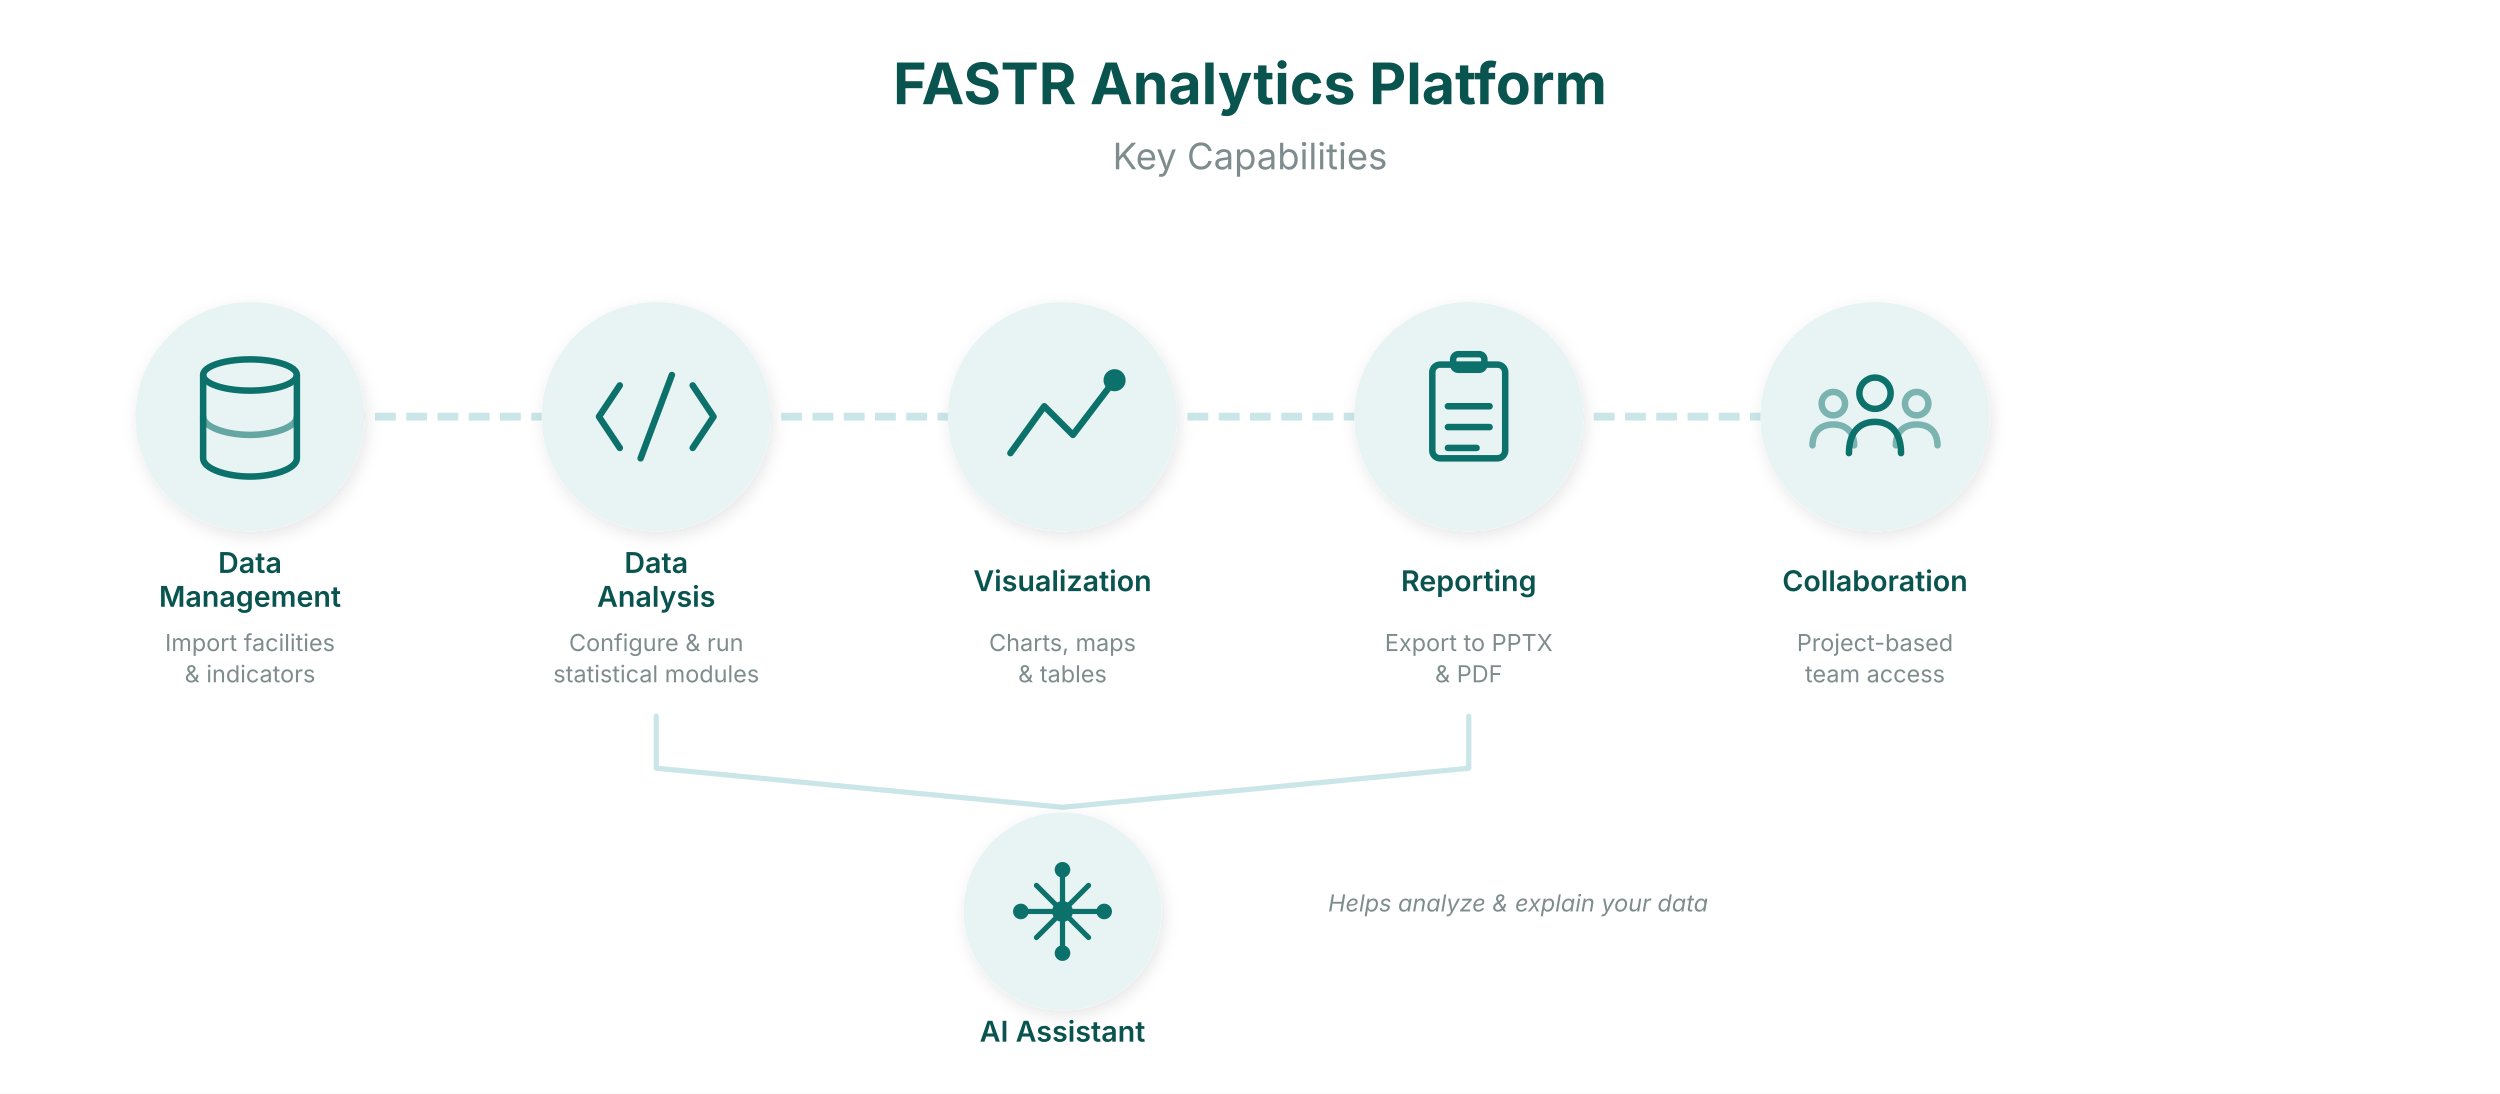
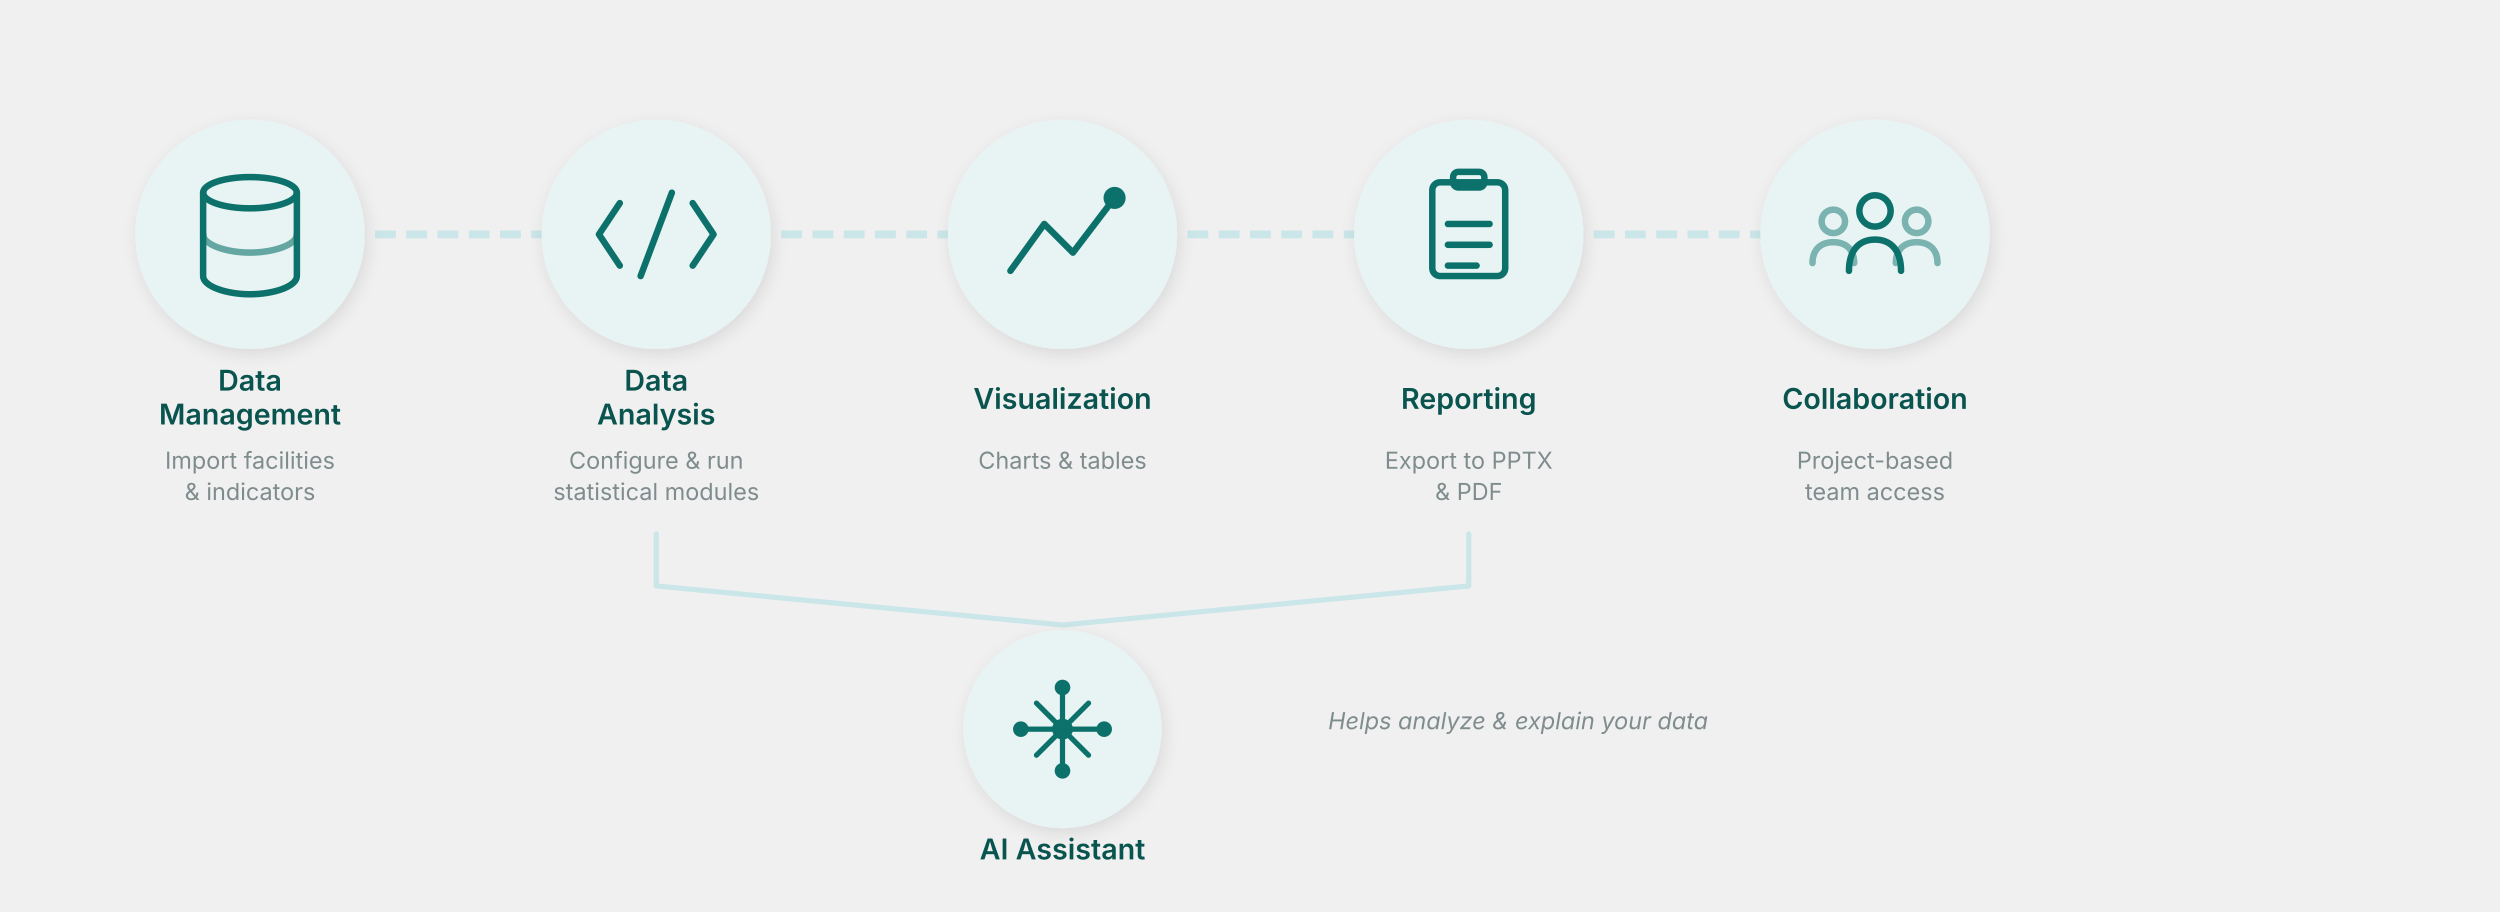
- <svg xmlns="http://www.w3.org/2000/svg" viewBox="0 0 960 420">
+ <svg xmlns="http://www.w3.org/2000/svg" viewBox="0 70 960 350">
  <defs>
    <filter id="shadow" x="-20%" y="-20%" width="140%" height="140%">
      <feDropShadow dx="1" dy="2" stdDeviation="3" flood-opacity="0.1" />
    </filter>
  </defs>
-   <rect width="960" height="420" fill="#ffffff" />
-   <text x="480" y="40" text-anchor="middle" font-family="Inter, sans-serif" font-size="22" font-weight="700" fill="#09544F">FASTR Analytics Platform</text>
-   <text x="480" y="65" text-anchor="middle" font-family="Inter, sans-serif" font-size="14" fill="#7f8c8d">Key Capabilities</text>
  <line x1="96" y1="160" x2="720" y2="160" stroke="#CAE6E9" stroke-width="3" stroke-dasharray="8,4" />
  <g fill="#1F9A9C">
    <polygon points="210,155 220,160 210,165" />
    <polygon points="366,155 376,160 366,165" />
    <polygon points="522,155 532,160 522,165" />
    <polygon points="678,155 688,160 678,165" />
  </g>
  <g transform="translate(51, 95)">
    <circle cx="45" cy="65" r="44" fill="#E8F4F3" filter="url(#shadow)" />
    <g transform="translate(45, 65)" fill="none" stroke="#0C716B" stroke-width="2.5" stroke-linecap="round" stroke-linejoin="round">
      <ellipse cx="0" cy="-16" rx="18" ry="6" />
      <path d="M -18 -16 L -18 16 C -18 20 -9 23 0 23 C 9 23 18 20 18 16 L 18 -16" />
      <path d="M -18 0 C -18 4 -9 7 0 7 C 9 7 18 4 18 0" opacity="0.6" />
    </g>
  </g>
  <text x="96" y="220" text-anchor="middle" font-family="Inter, sans-serif" font-size="11" font-weight="600" fill="#09544F">Data</text>
  <text x="96" y="233" text-anchor="middle" font-family="Inter, sans-serif" font-size="11" font-weight="600" fill="#09544F">Management</text>
  <text x="96" y="250" text-anchor="middle" font-family="Inter, sans-serif" font-size="9" fill="#7f8c8d">Import facilities</text>
  <text x="96" y="262" text-anchor="middle" font-family="Inter, sans-serif" font-size="9" fill="#7f8c8d">&amp; indicators</text>
  <g transform="translate(207, 95)">
    <circle cx="45" cy="65" r="44" fill="#E8F4F3" filter="url(#shadow)" />
    <g transform="translate(45, 65)" fill="none" stroke="#0C716B" stroke-width="2.5" stroke-linecap="round" stroke-linejoin="round">
      <polyline points="-14,-12 -22,0 -14,12" />
      <polyline points="14,-12 22,0 14,12" />
      <line x1="6" y1="-16" x2="-6" y2="16" />
    </g>
  </g>
  <text x="252" y="220" text-anchor="middle" font-family="Inter, sans-serif" font-size="11" font-weight="600" fill="#09544F">Data</text>
  <text x="252" y="233" text-anchor="middle" font-family="Inter, sans-serif" font-size="11" font-weight="600" fill="#09544F">Analysis</text>
  <text x="252" y="250" text-anchor="middle" font-family="Inter, sans-serif" font-size="9" fill="#7f8c8d">Configure &amp; run</text>
  <text x="252" y="262" text-anchor="middle" font-family="Inter, sans-serif" font-size="9" fill="#7f8c8d">statistical modules</text>
  <g transform="translate(363, 95)">
    <circle cx="45" cy="65" r="44" fill="#E8F4F3" filter="url(#shadow)" />
    <g transform="translate(45, 65)" fill="none" stroke="#0C716B" stroke-width="2.5" stroke-linecap="round" stroke-linejoin="round">
      <polyline points="-20,14 -7,-4 4,7 20,-14" />
      <circle cx="20" cy="-14" r="3" fill="#0C716B" />
    </g>
  </g>
  <text x="408" y="227" text-anchor="middle" font-family="Inter, sans-serif" font-size="11" font-weight="600" fill="#09544F">Visualization</text>
-   <text x="408" y="250" text-anchor="middle" font-family="Inter, sans-serif" font-size="9" fill="#7f8c8d">Charts, maps</text>
-   <text x="408" y="262" text-anchor="middle" font-family="Inter, sans-serif" font-size="9" fill="#7f8c8d">&amp; tables</text>
+   <text x="408" y="250" text-anchor="middle" font-family="Inter, sans-serif" font-size="9" fill="#7f8c8d">Charts &amp; tables</text>
  <g transform="translate(519, 95)">
    <circle cx="45" cy="65" r="44" fill="#E8F4F3" filter="url(#shadow)" />
    <g transform="translate(45, 65)" fill="none" stroke="#0C716B" stroke-width="2.5" stroke-linecap="round" stroke-linejoin="round">
      <rect x="-14" y="-20" width="28" height="36" rx="3" />
      <rect x="-6" y="-24" width="12" height="6" rx="2" />
      <line x1="-8" y1="-4" x2="8" y2="-4" />
      <line x1="-8" y1="4" x2="8" y2="4" />
      <line x1="-8" y1="12" x2="3" y2="12" />
    </g>
  </g>
  <text x="564" y="227" text-anchor="middle" font-family="Inter, sans-serif" font-size="11" font-weight="600" fill="#09544F">Reporting</text>
  <text x="564" y="250" text-anchor="middle" font-family="Inter, sans-serif" font-size="9" fill="#7f8c8d">Export to PPTX</text>
  <text x="564" y="262" text-anchor="middle" font-family="Inter, sans-serif" font-size="9" fill="#7f8c8d">&amp; PDF</text>
  <g transform="translate(675, 95)">
    <circle cx="45" cy="65" r="44" fill="#E8F4F3" filter="url(#shadow)" />
    <g transform="translate(45, 65)" fill="none" stroke="#0C716B" stroke-width="2.5" stroke-linecap="round" stroke-linejoin="round">
      <circle cx="0" cy="-9" r="6" />
      <path d="M -10 14 C -10 6 -6 2 0 2 C 6 2 10 6 10 14" />
      <circle cx="-16" cy="-5" r="4.5" opacity="0.5" />
      <path d="M -24 11 C -24 6 -21 3 -16 3 C -11 3 -8 6 -8 11" opacity="0.5" />
      <circle cx="16" cy="-5" r="4.5" opacity="0.5" />
      <path d="M 8 11 C 8 6 11 3 16 3 C 21 3 24 6 24 11" opacity="0.5" />
    </g>
  </g>
  <text x="720" y="227" text-anchor="middle" font-family="Inter, sans-serif" font-size="11" font-weight="600" fill="#09544F">Collaboration</text>
  <text x="720" y="250" text-anchor="middle" font-family="Inter, sans-serif" font-size="9" fill="#7f8c8d">Project-based</text>
  <text x="720" y="262" text-anchor="middle" font-family="Inter, sans-serif" font-size="9" fill="#7f8c8d">team access</text>
  <path d="M 252 275 L 252 295 L 408 310 L 564 295 L 564 275" fill="none" stroke="#CAE6E9" stroke-width="2" stroke-linecap="round" stroke-linejoin="round" />
  <g transform="translate(363, 305)">
    <circle cx="45" cy="45" r="38" fill="#E8F4F3" filter="url(#shadow)" />
    <g transform="translate(45, 45)" fill="none" stroke="#0C716B" stroke-width="2" stroke-linecap="round" stroke-linejoin="round">
      <path d="M 0 -16 L 0 16 M -16 0 L 16 0" />
      <path d="M -10 -10 L 10 10 M 10 -10 L -10 10" />
      <circle cx="0" cy="-16" r="2" fill="#0C716B" />
      <circle cx="0" cy="16" r="2" fill="#0C716B" />
      <circle cx="-16" cy="0" r="2" fill="#0C716B" />
      <circle cx="16" cy="0" r="2" fill="#0C716B" />
      <circle cx="0" cy="0" r="3" fill="#0C716B" />
    </g>
  </g>
  <text x="408" y="400" text-anchor="middle" font-family="Inter, sans-serif" font-size="11" font-weight="600" fill="#09544F">AI Assistant</text>
  <text x="510" y="350" text-anchor="start" font-family="Inter, sans-serif" font-size="9" fill="#7f8c8d" font-style="italic">Helps analyze &amp; explain your data</text>
</svg>
